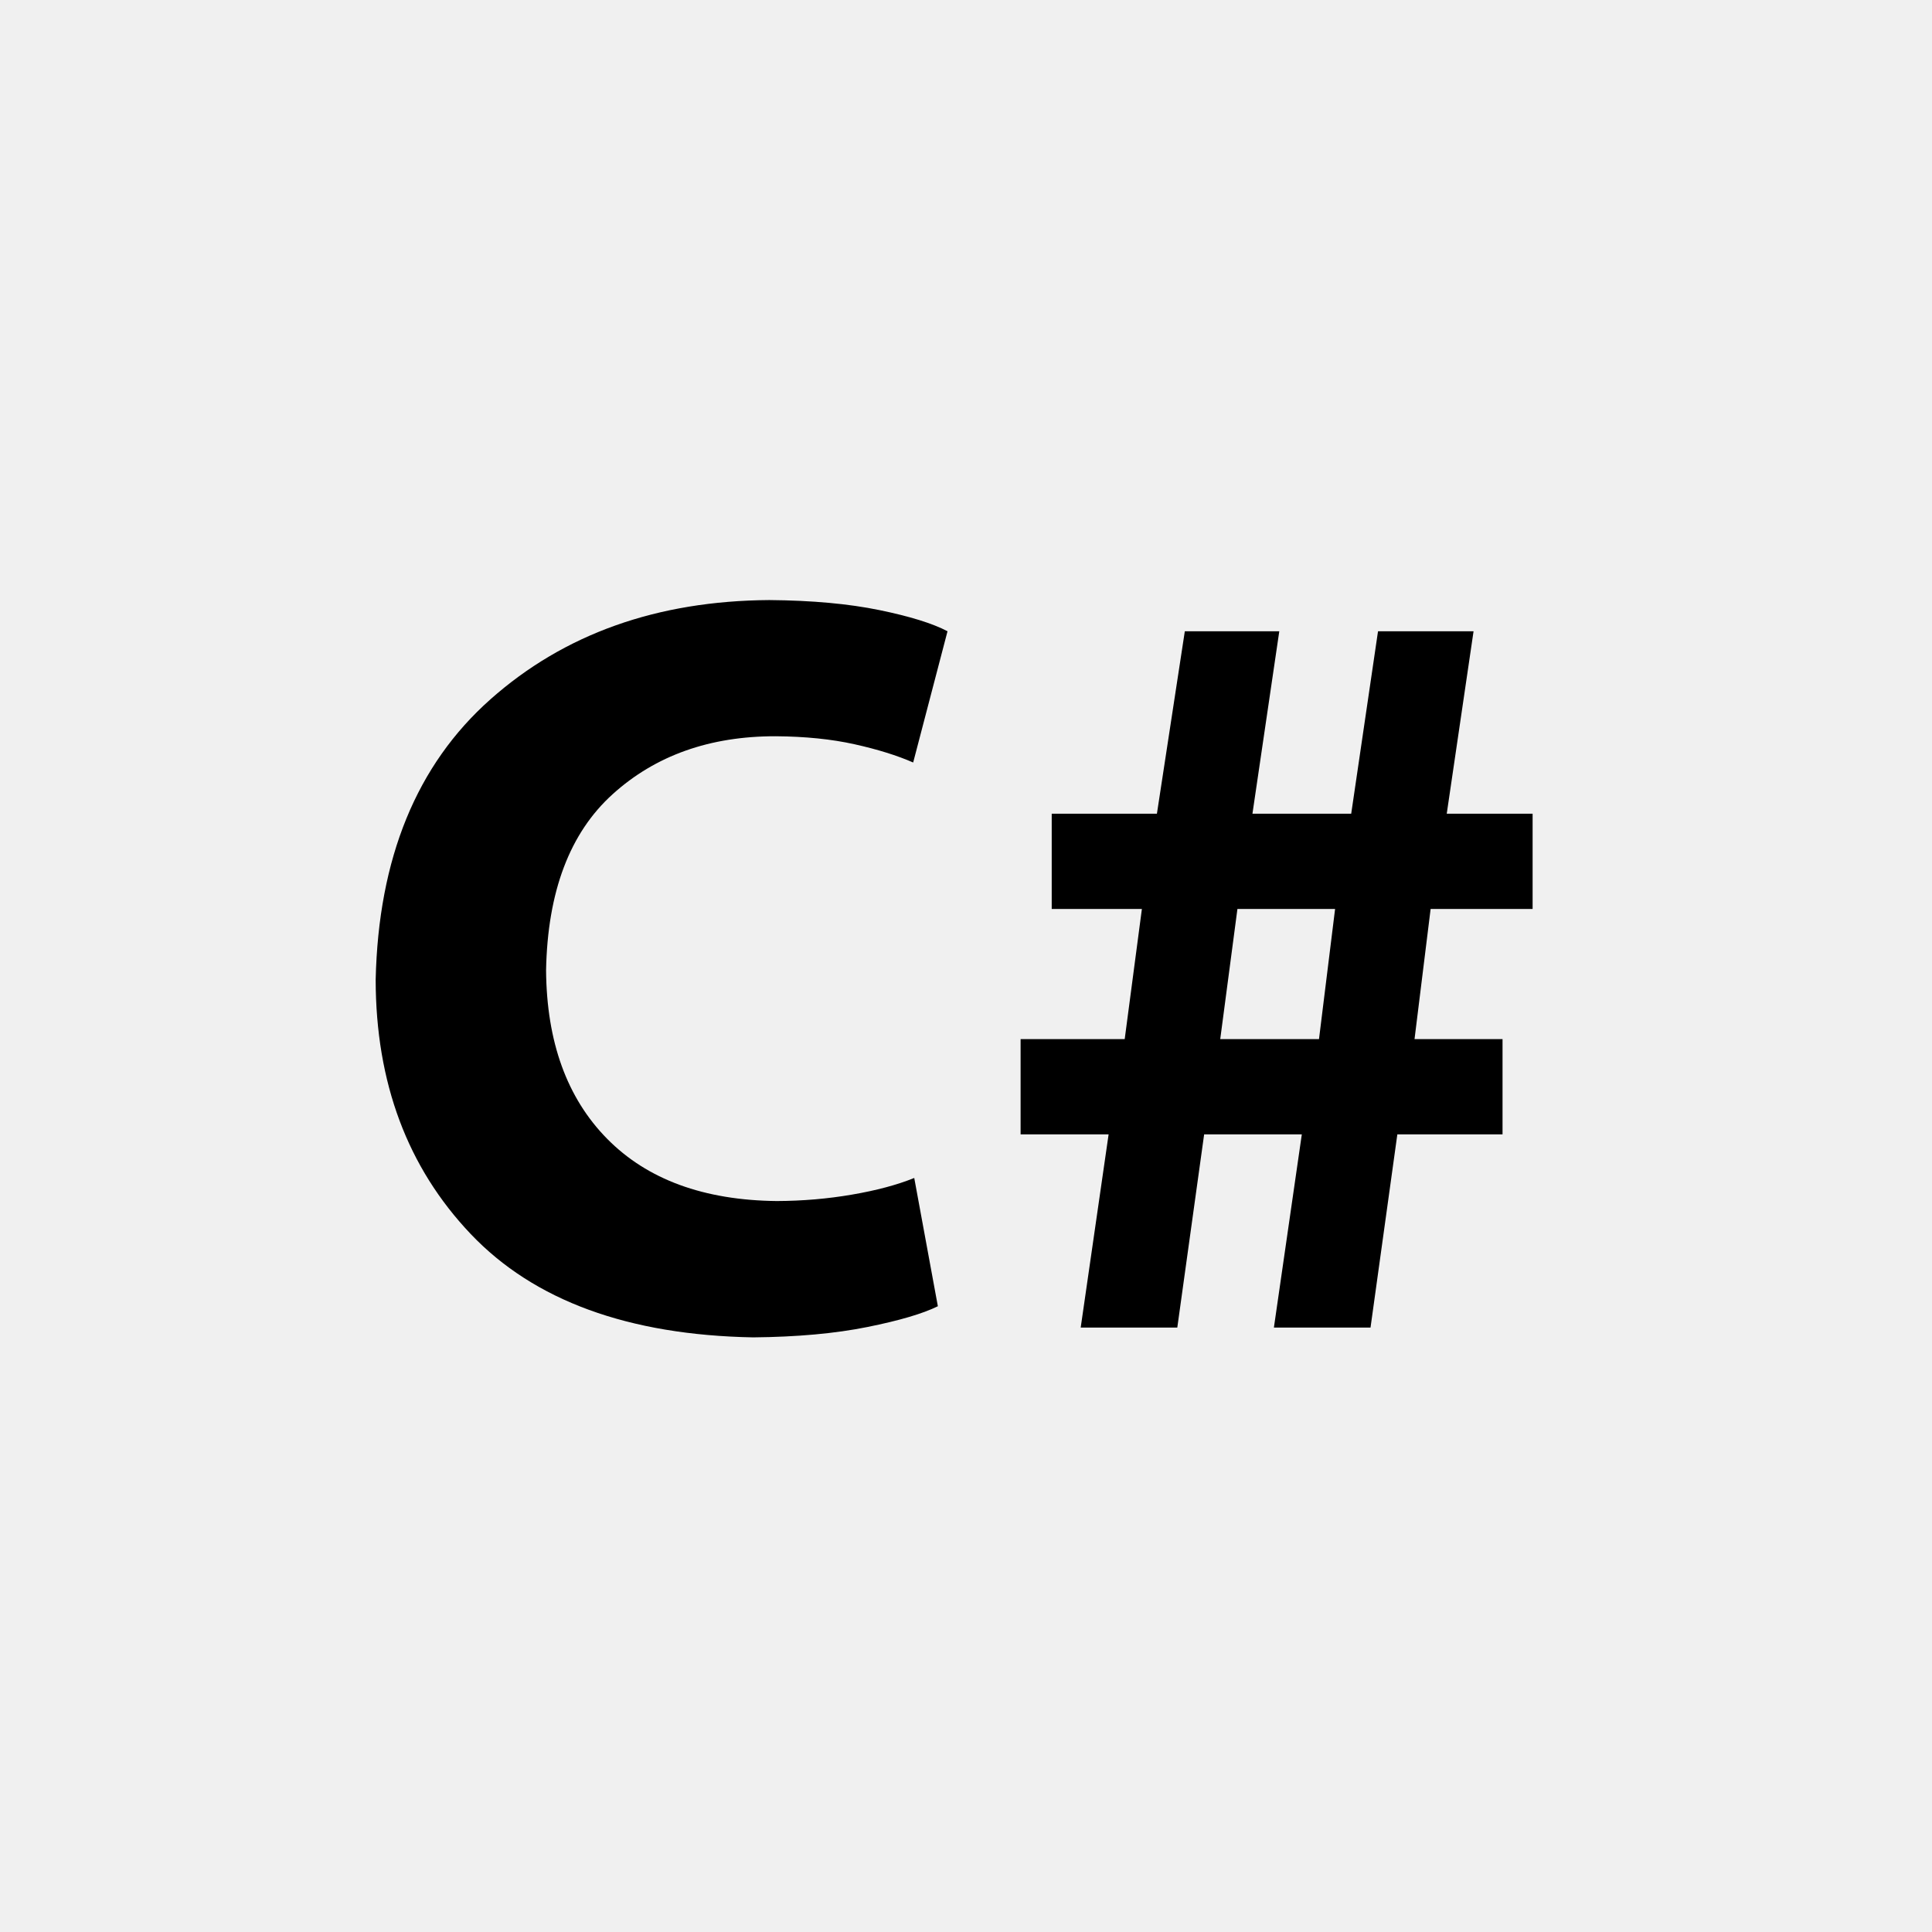
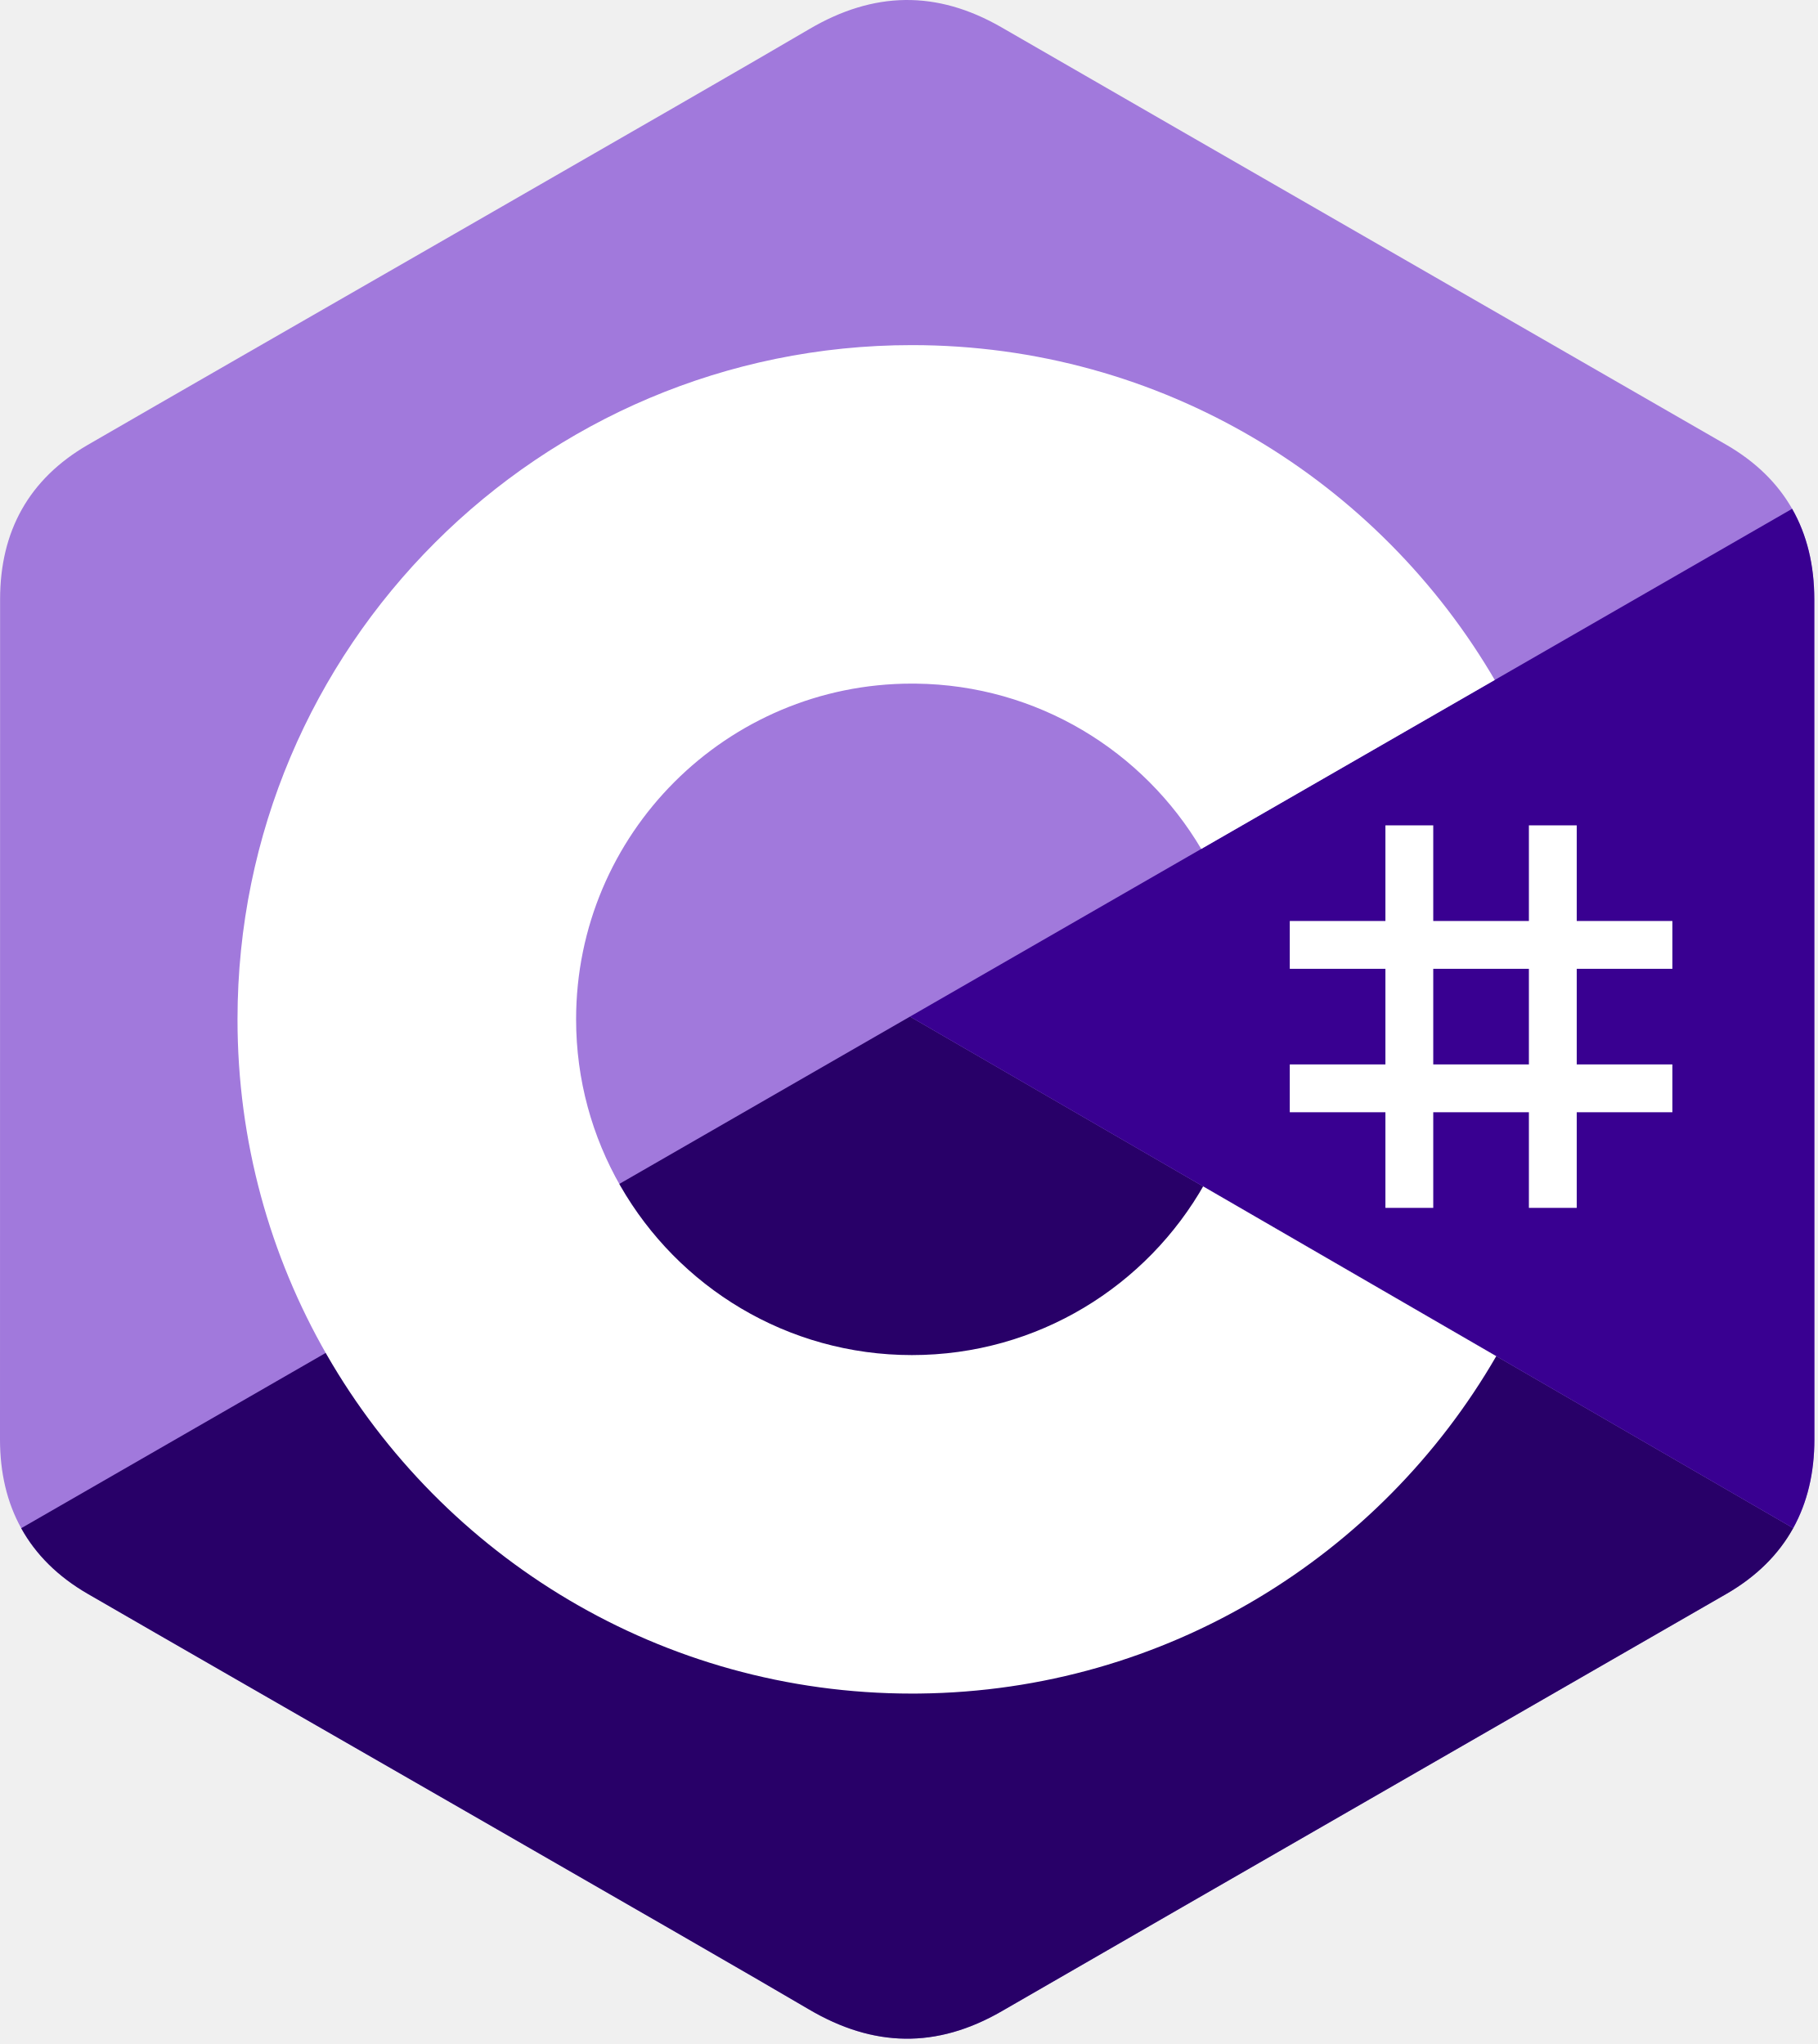
- <svg xmlns="http://www.w3.org/2000/svg" width="800px" height="800px" viewBox="0 0 76 76" version="1.1" baseProfile="full" enable-background="new 0 0 76.00 76.00" xml:space="preserve">
+ <svg xmlns="http://www.w3.org/2000/svg" width="256px" height="288px" viewBox="0 0 256 288" version="1.1" preserveAspectRatio="xMidYMid">
  <g>
-     <path fill="#000000" fill-opacity="1" stroke-width="0.2" stroke-linejoin="round" d="M 35.964,46.338C 35.29,46.611 34.474,46.829 33.515,46.993C 32.556,47.158 31.571,47.242 30.559,47.246C 27.687,47.216 25.461,46.399 23.882,44.796C 22.303,43.192 21.503,40.983 21.481,38.167C 21.54,35.075 22.413,32.767 24.099,31.243C 25.784,29.718 27.923,28.958 30.517,28.962C 31.679,28.971 32.712,29.076 33.615,29.277C 34.518,29.478 35.287,29.717 35.922,29.995L 37.273,24.832C 36.69,24.525 35.797,24.247 34.591,23.999C 33.386,23.751 31.944,23.619 30.263,23.605C 25.85,23.634 22.192,24.936 19.29,27.512C 16.389,30.087 14.885,33.763 14.778,38.538C 14.783,42.591 16.03,45.927 18.519,48.545C 21.009,51.163 24.713,52.518 29.63,52.609C 31.358,52.592 32.853,52.457 34.116,52.202C 35.38,51.948 36.305,51.675 36.893,51.384L 35.964,46.338 Z " />
-     <path fill="#000000" fill-opacity="1" stroke-width="0.2" stroke-linejoin="round" d="M 48.001,40.876L 48.677,35.757L 52.519,35.757L 51.886,40.876L 48.001,40.876 Z M 46.312,52.223L 47.368,44.623L 51.21,44.623L 50.112,52.223L 53.913,52.223L 54.968,44.623L 59.106,44.623L 59.106,40.876L 55.644,40.876L 56.277,35.757L 60.289,35.757L 60.289,32.01L 56.911,32.01L 57.966,24.832L 54.208,24.832L 53.153,32.01L 49.268,32.01L 50.324,24.832L 46.608,24.832L 45.51,32.01L 41.372,32.01L 41.372,35.757L 44.919,35.757L 44.243,40.876L 40.148,40.876L 40.148,44.623L 43.61,44.623L 42.512,52.223L 46.312,52.223 Z " />
+     <path d="M255.569,84.452 C255.567,79.622 254.534,75.354 252.445,71.691 C250.393,68.089 247.32,65.07 243.198,62.683 C209.173,43.064 175.115,23.505 141.101,3.866 C131.931,-1.428 123.04,-1.235 113.938,4.135 C100.395,12.122 32.59,50.969 12.385,62.672 C4.064,67.489 0.015,74.861 0.013,84.443 C0,123.898 0.013,163.352 0,202.808 C0,207.532 0.991,211.717 2.988,215.325 C5.041,219.036 8.157,222.138 12.374,224.579 C32.58,236.282 100.394,275.126 113.934,283.115 C123.04,288.488 131.931,288.68 141.104,283.384 C175.119,263.744 209.179,244.186 243.209,224.567 C247.426,222.127 250.542,219.023 252.595,215.315 C254.589,211.707 255.582,207.522 255.582,202.797 C255.582,202.797 255.582,123.908 255.569,84.452" fill="#A179DC" fill-rule="nonzero" />
+     <path d="M128.182,143.241 L2.988,215.325 C5.041,219.036 8.157,222.138 12.374,224.579 C32.58,236.282 100.394,275.126 113.934,283.115 C123.04,288.488 131.931,288.68 141.104,283.384 C175.119,263.744 209.179,244.186 243.209,224.567 C247.426,222.127 250.542,219.023 252.595,215.315 L128.182,143.241" fill="#280068" fill-rule="nonzero" />
+     <path d="M255.569,84.452 C255.567,79.622 254.534,75.354 252.445,71.691 L128.182,143.241 L252.595,215.315 C254.589,211.707 255.58,207.522 255.582,202.797 C255.582,202.797 255.582,123.908 255.569,84.452" fill="#390091" fill-rule="nonzero" />
+     <path d="M201.892,116.294 L201.892,129.768 L215.366,129.768 L215.366,116.294 L222.103,116.294 L222.103,129.768 L235.577,129.768 L235.577,136.505 L222.103,136.505 L222.103,149.978 L235.577,149.978 L235.577,156.715 L222.103,156.715 L222.103,170.189 L215.366,170.189 L215.366,156.715 L201.892,156.715 L201.892,170.189 L195.155,170.189 L195.155,156.715 L181.682,156.715 L181.682,149.978 L195.155,149.978 L195.155,136.505 L181.682,136.505 L181.682,129.768 L195.155,129.768 L195.155,116.294 L201.892,116.294 Z M215.366,136.505 L201.892,136.505 L201.892,149.978 L215.366,149.978 L215.366,136.505 Z" fill="#FFFFFF" />
+     <path d="M128.457,48.626 C163.601,48.626 194.284,67.712 210.719,96.082 L210.558,95.809 L169.21,119.617 C161.063,105.824 146.128,96.515 128.996,96.323 L128.457,96.32 C102.331,96.32 81.151,117.5 81.151,143.625 C81.151,152.169 83.428,160.178 87.39,167.095 C95.544,181.33 110.873,190.931 128.457,190.931 C146.15,190.931 161.566,181.208 169.678,166.821 L169.481,167.166 L210.768,191.084 C194.513,219.213 164.25,238.241 129.515,238.62 L128.457,238.626 C93.202,238.626 62.432,219.422 46.038,190.902 C38.035,176.979 33.456,160.838 33.456,143.625 C33.456,91.159 75.988,48.626 128.457,48.626 Z" fill="#FFFFFF" fill-rule="nonzero" />
  </g>
</svg>
